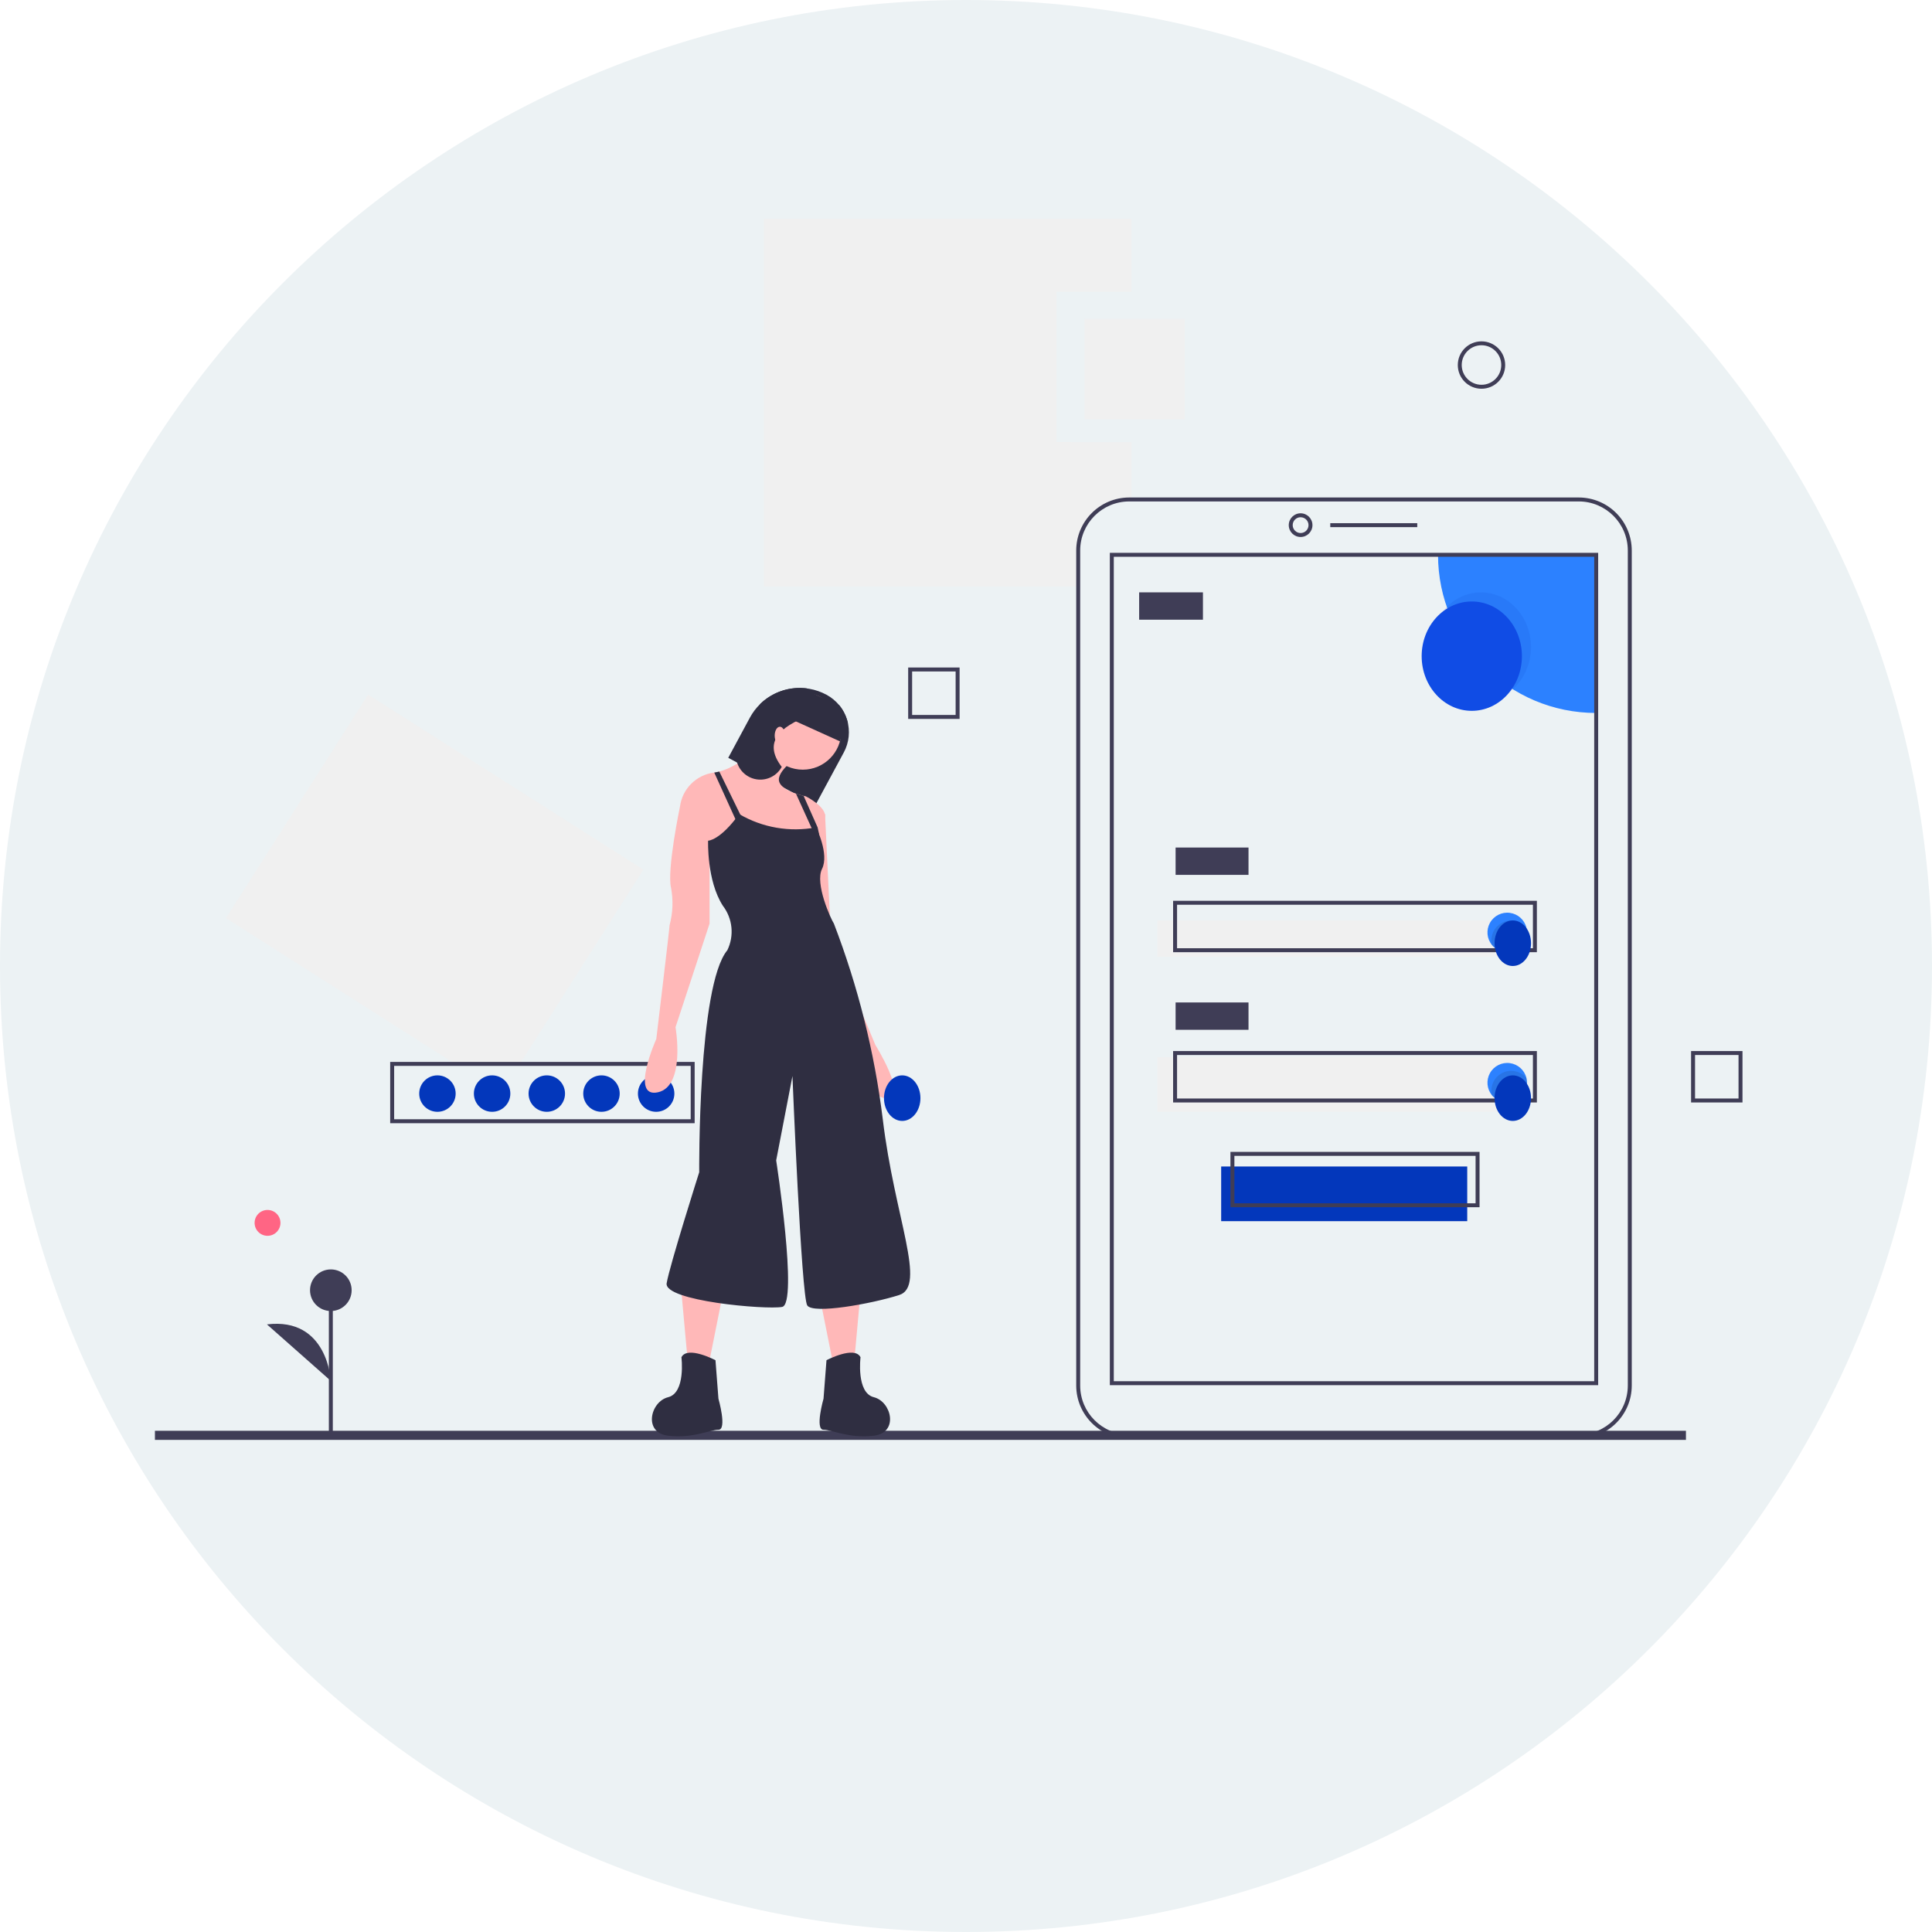
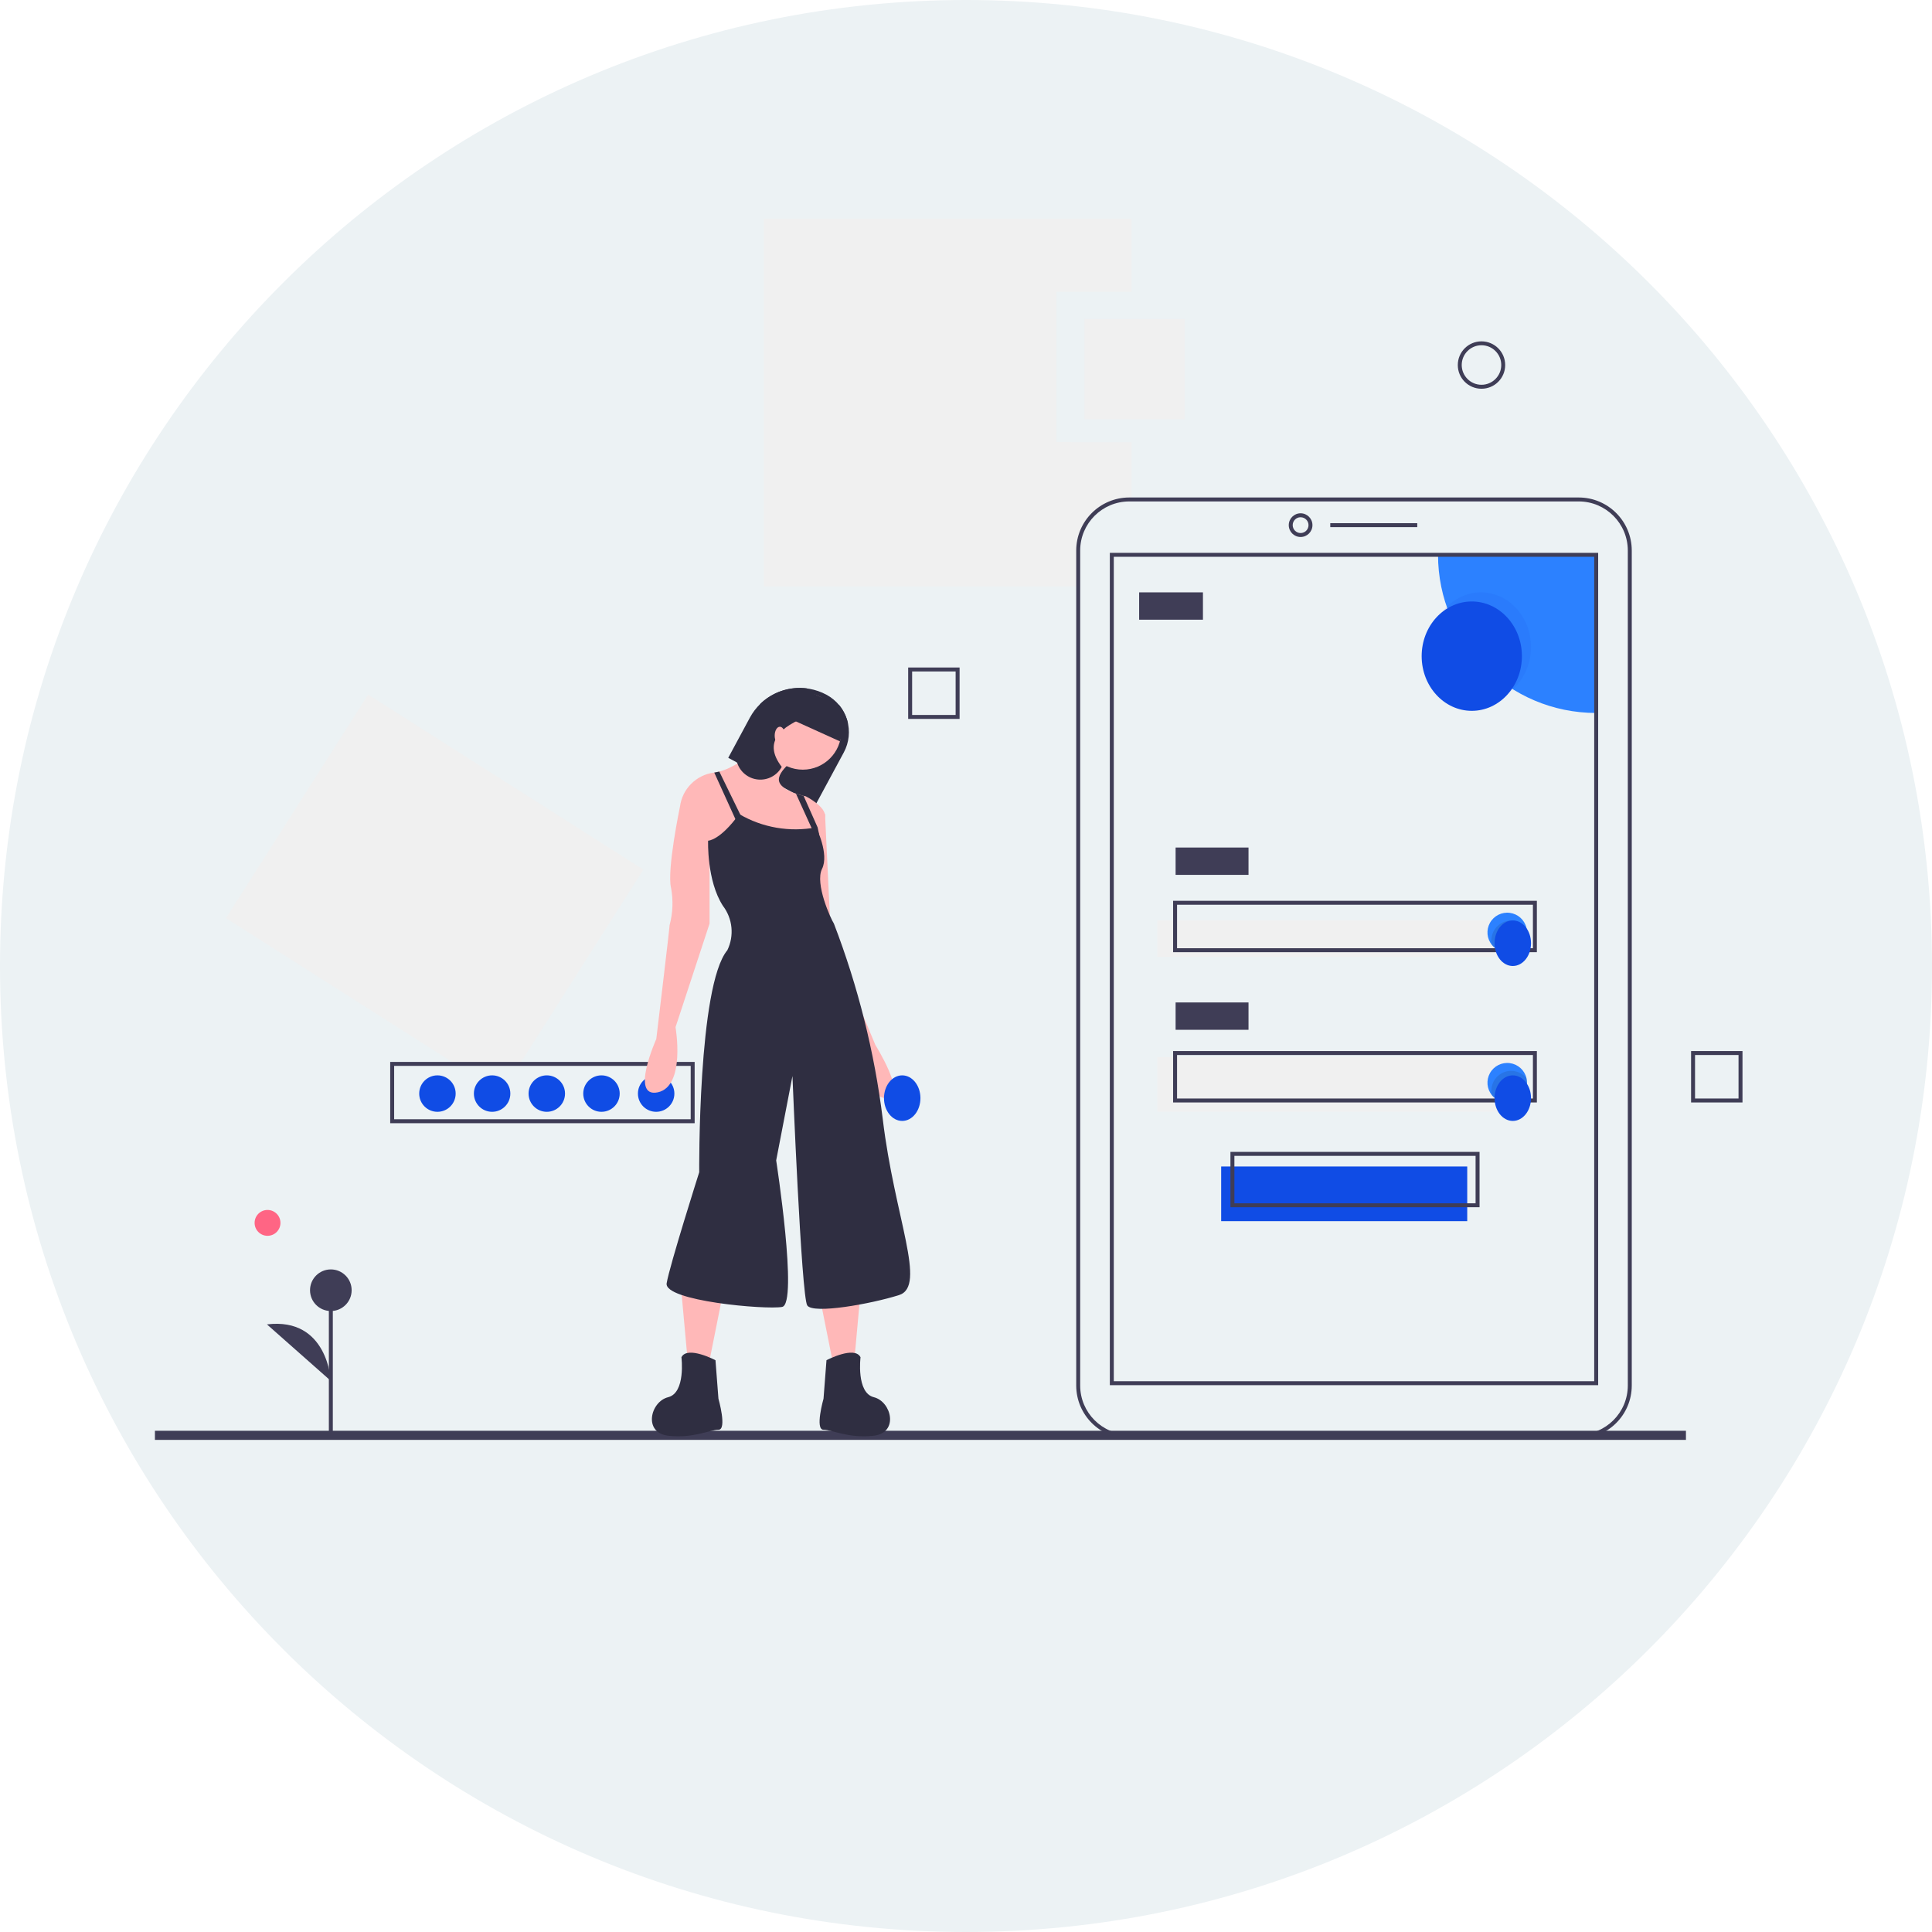
<svg xmlns="http://www.w3.org/2000/svg" width="212" height="212" viewBox="0 0 212 212">
  <g id="Group_399" data-name="Group 399" transform="translate(-517 -1997)">
    <circle id="Ellipse_220" data-name="Ellipse 220" cx="106" cy="106" r="106" transform="translate(517 1997)" fill="#ecf2f4" />
    <g id="undraw_mobile_login_ikmv" transform="translate(534 2021)">
      <path id="Path_655" data-name="Path 655" d="M68.248,281.112,81.736,259.9,51.53,240.694l-15.6,24.531,24.984,15.887Z" transform="translate(-28.136 -188.477)" fill="#f0f0f0" />
      <path id="Path_656" data-name="Path 656" d="M350.909,574.725H317.5V568h33.409Zm-32.975-.434h32.541v-5.857H317.934Z" transform="translate(-291.684 -475.474)" fill="#3f3d56" />
-       <circle id="Ellipse_240" data-name="Ellipse 240" cx="2" cy="2" r="2" transform="translate(53 94)" fill="#0337bb" />
-       <circle id="Ellipse_241" data-name="Ellipse 241" cx="2" cy="2" r="2" transform="translate(47 94)" fill="#0337bb" />
-       <circle id="Ellipse_242" data-name="Ellipse 242" cx="2" cy="2" r="2" transform="translate(41 94)" fill="#0337bb" />
-       <circle id="Ellipse_243" data-name="Ellipse 243" cx="2" cy="2" r="2" transform="translate(35 94)" fill="#0337bb" />
-       <circle id="Ellipse_244" data-name="Ellipse 244" cx="2" cy="2" r="2" transform="translate(29 94)" fill="#0337bb" />
+       <circle id="Ellipse_240" data-name="Ellipse 240" cx="2" cy="2" r="2" transform="translate(53 94)" fill="#104CE5" />
+       <circle id="Ellipse_241" data-name="Ellipse 241" cx="2" cy="2" r="2" transform="translate(47 94)" fill="#104CE5" />
+       <circle id="Ellipse_242" data-name="Ellipse 242" cx="2" cy="2" r="2" transform="translate(41 94)" fill="#104CE5" />
+       <circle id="Ellipse_243" data-name="Ellipse 243" cx="2" cy="2" r="2" transform="translate(35 94)" fill="#104CE5" />
+       <circle id="Ellipse_244" data-name="Ellipse 244" cx="2" cy="2" r="2" transform="translate(29 94)" fill="#104CE5" />
      <path id="Path_657" data-name="Path 657" d="M538.607,166.014V149.527h8.244V141.5H506.5v40.351h34.494v-3.945a5.6,5.6,0,0,1,5.6-5.6h.257v-6.291Z" transform="translate(-439.682 -141.5)" fill="#f0f0f0" />
-       <rect id="Rectangle_172" data-name="Rectangle 172" width="27" height="6" transform="translate(117 104)" fill="#0337bb" />
+       <rect id="Rectangle_172" data-name="Rectangle 172" width="27" height="6" transform="translate(117 104)" fill="#104CE5" />
      <rect id="Rectangle_173" data-name="Rectangle 173" width="40" height="4" transform="translate(110 77)" fill="#f0f0f0" />
      <rect id="Rectangle_174" data-name="Rectangle 174" width="168" height="1" transform="translate(0 133)" fill="#3f3d56" />
      <path id="Path_658" data-name="Path 658" d="M719.644,385.765H670.317a5.824,5.824,0,0,1-5.817-5.817v-91.63a5.824,5.824,0,0,1,5.817-5.817h49.326a5.824,5.824,0,0,1,5.817,5.817v91.63A5.824,5.824,0,0,1,719.644,385.765ZM670.317,282.934a5.389,5.389,0,0,0-5.383,5.383v91.63a5.389,5.389,0,0,0,5.383,5.383h49.326a5.39,5.39,0,0,0,5.383-5.383v-91.63a5.39,5.39,0,0,0-5.383-5.383Z" transform="translate(-563.405 -251.911)" fill="#3f3d56" />
      <path id="Path_659" data-name="Path 659" d="M773.3,293.1a1.3,1.3,0,1,1,1.3-1.3A1.3,1.3,0,0,1,773.3,293.1Zm0-2.169a.868.868,0,1,0,.868.868A.868.868,0,0,0,773.3,290.934Z" transform="translate(-647.583 -258.176)" fill="#3f3d56" />
      <rect id="Rectangle_175" data-name="Rectangle 175" width="9.545" height="0.434" transform="translate(128.972 33.409)" fill="#3f3d56" />
      <path id="Path_660" data-name="Path 660" d="M864.855,311.5v17.355A17.356,17.356,0,0,1,847.5,311.5Z" transform="translate(-706.704 -274.62)" fill="#2c81ff" />
      <path id="Path_661" data-name="Path 661" d="M735.085,401.833H681.5V310.5h53.585Zm-53.151-.434h52.717V310.934H681.934Z" transform="translate(-576.717 -273.837)" fill="#3f3d56" />
-       <ellipse id="Ellipse_245" data-name="Ellipse 245" cx="5.5" cy="6" rx="5.5" ry="6" transform="translate(140 41)" fill="#0337bb" opacity="0.1" />
+       <ellipse id="Ellipse_245" data-name="Ellipse 245" cx="5.5" cy="6" rx="5.5" ry="6" transform="translate(140 41)" fill="#104CE5" opacity="0.1" />
      <ellipse id="Ellipse_246" data-name="Ellipse 246" cx="5.5" cy="6" rx="5.5" ry="6" transform="translate(139 42)" fill="#104ce5" />
      <rect id="Rectangle_176" data-name="Rectangle 176" width="7" height="3" transform="translate(108 41)" fill="#3f3d56" />
      <rect id="Rectangle_177" data-name="Rectangle 177" width="8" height="3" transform="translate(112 69)" fill="#3f3d56" />
      <path id="Path_662" data-name="Path 662" d="M753.417,492.14H713.5V486.5h39.917Zm-39.483-.434h39.05v-4.773h-39.05Z" transform="translate(-601.775 -411.655)" fill="#3f3d56" />
      <rect id="Rectangle_178" data-name="Rectangle 178" width="40" height="6" transform="translate(110 92)" fill="#f0f0f0" />
      <rect id="Rectangle_179" data-name="Rectangle 179" width="8" height="3" transform="translate(112 86)" fill="#3f3d56" />
      <path id="Path_663" data-name="Path 663" d="M753.417,568.141H713.5V562.5h39.917Zm-39.483-.434h39.05v-4.773h-39.05Z" transform="translate(-601.775 -471.167)" fill="#3f3d56" />
      <path id="Path_664" data-name="Path 664" d="M769.835,619.574H742.5V613.5h27.335Zm-26.9-.434H769.4v-5.207H742.934Z" transform="translate(-624.483 -511.103)" fill="#3f3d56" />
      <path id="Path_665" data-name="Path 665" d="M876.836,494.669a2.17,2.17,0,0,1-3.842,1.382l0,0a2.169,2.169,0,1,1,3.781-1.894v0h0A2.215,2.215,0,0,1,876.836,494.669Z" transform="translate(-726.278 -416.353)" fill="#2c81ff" />
      <path id="Path_666" data-name="Path 666" d="M878.4,497.8a2.17,2.17,0,0,1-3.842,1.382l0,0a2.219,2.219,0,0,1-.061-.512,2.17,2.17,0,0,1,3.842-1.382v0h0A2.212,2.212,0,0,1,878.4,497.8Z" transform="translate(-727.847 -419.485)" opacity="0.1" />
-       <ellipse id="Ellipse_247" data-name="Ellipse 247" cx="2" cy="2.5" rx="2" ry="2.5" transform="translate(147 77)" fill="#0337bb" />
+       <ellipse id="Ellipse_247" data-name="Ellipse 247" cx="2" cy="2.5" rx="2" ry="2.5" transform="translate(147 77)" fill="#104CE5" />
      <path id="Path_667" data-name="Path 667" d="M876.836,570.669a2.17,2.17,0,0,1-3.842,1.382l0,0a2.169,2.169,0,1,1,3.781-1.894v0h0A2.216,2.216,0,0,1,876.836,570.669Z" transform="translate(-726.278 -475.865)" fill="#2c81ff" />
      <path id="Path_668" data-name="Path 668" d="M878.4,573.8a2.17,2.17,0,0,1-3.842,1.382l0,0a2.219,2.219,0,0,1-.061-.512,2.17,2.17,0,0,1,3.842-1.382h0A2.212,2.212,0,0,1,878.4,573.8Z" transform="translate(-727.847 -478.997)" opacity="0.1" />
-       <ellipse id="Ellipse_248" data-name="Ellipse 248" cx="2" cy="2.5" rx="2" ry="2.5" transform="translate(147 94)" fill="#0337bb" />
+       <ellipse id="Ellipse_248" data-name="Ellipse 248" cx="2" cy="2.5" rx="2" ry="2.5" transform="translate(147 94)" fill="#104CE5" />
      <rect id="Rectangle_180" data-name="Rectangle 180" width="11" height="11" transform="translate(102 11)" fill="#f0f0f0" />
      <path id="Path_669" data-name="Path 669" d="M860.1,208.707a2.6,2.6,0,1,1,2.6-2.6A2.6,2.6,0,0,1,860.1,208.707Zm0-4.773a2.169,2.169,0,1,0,2.169,2.169A2.169,2.169,0,0,0,860.1,203.934Z" transform="translate(-714.535 -190.05)" fill="#3f3d56" />
      <path id="Path_670" data-name="Path 670" d="M585.141,374.141H579.5V368.5h5.641Zm-5.207-.434h4.773v-4.773h-4.773Z" transform="translate(-496.845 -319.254)" fill="#3f3d56" />
      <path id="Path_671" data-name="Path 671" d="M981.141,568.141H975.5V562.5h5.641Zm-5.207-.434h4.773v-4.773h-4.773Z" transform="translate(-806.936 -471.167)" fill="#3f3d56" />
      <path id="Path_672" data-name="Path 672" d="M488.5,386.5l.968.521,3.294,1.775,5.317,2.865,3.1-5.749a4.67,4.67,0,0,0-1.9-6.332,6.2,6.2,0,0,0-7.242.983l0,0a6.21,6.21,0,0,0-1.166,1.535Z" transform="translate(-425.589 -327.345)" fill="#2f2e41" />
      <path id="Path_673" data-name="Path 673" d="M339.9,540.592l-.65,7.146-2.436.325-1.624-8.12Z" transform="translate(-262.473 -422.806)" fill="#ffb8b8" />
      <path id="Path_674" data-name="Path 674" d="M535.446,715.882s3.086-1.624,3.735-.325c0,0-.487,3.9,1.462,4.385s2.761,3.9,0,4.223-4.547-.65-5.522-.65,0-3.411,0-3.411Z" transform="translate(-461.755 -590.625)" fill="#2f2e41" />
      <path id="Path_675" data-name="Path 675" d="M266.316,540.592l.65,7.146,2.436.325,1.624-8.12Z" transform="translate(-208.541 -422.806)" fill="#ffb8b8" />
      <path id="Path_676" data-name="Path 676" d="M456.853,715.882s-3.086-1.624-3.735-.325c0,0,.487,3.9-1.462,4.385s-2.761,3.9,0,4.223,4.548-.65,5.522-.65,0-3.411,0-3.411Z" transform="translate(-395.343 -590.625)" fill="#2f2e41" />
      <circle id="Ellipse_249" data-name="Ellipse 249" cx="4.223" cy="4.223" r="4.223" transform="translate(66.87 52.01)" fill="#ffb8b8" />
      <path id="Path_677" data-name="Path 677" d="M464.067,408.989l3.411,5.36,4.06-.325,6.659.487s.629-1.257,1.142-2.48a9.61,9.61,0,0,0,.645-1.905c.162-1.137-2.111-2.274-2.111-2.274s-.089-.016-.239-.052c-.2-.047-.5-.125-.838-.239-.755-.257-1.663-.692-1.847-1.333-.325-1.137,2.111-2.761,2.111-2.761l-2.923-2.761s-2.6,3.607-5.751,4.429a5.017,5.017,0,0,1-.555.114l-.028,0A4.324,4.324,0,0,0,464.067,408.989Z" transform="translate(-406.454 -344.473)" fill="#ffb8b8" />
      <path id="Path_678" data-name="Path 678" d="M451.953,432.149l-1.786,1.462s-1.462,6.984-.974,8.933a9.226,9.226,0,0,1-.162,4.06c0,.325-1.462,12.505-1.462,12.505s-2.923,6.5.162,5.847,1.949-7.146,1.949-7.146l3.735-11.369v-9.582Z" transform="translate(-392.554 -369.095)" fill="#ffb8b8" />
      <path id="Path_679" data-name="Path 679" d="M529.1,438.138l1.3.974.65,13.642,4.872,11.693s3.573,5.684,1.3,5.847-3.735-5.847-3.735-5.847L529.1,453.242l-.65-10.881Z" transform="translate(-456.869 -373.785)" fill="#ffb8b8" />
      <path id="Path_680" data-name="Path 680" d="M465.263,442.629a12.219,12.219,0,0,0,8.445,1.462s1.462,2.923.65,4.547.974,5.522,1.3,6.009a91.009,91.009,0,0,1,5.36,21.438c1.3,10.881,4.872,18.352,1.786,19.327s-9.42,2.111-10.069,1.137-1.624-25.174-1.624-25.174l-1.786,9.257s2.436,15.754.65,16.079-12.993-.65-12.668-2.6,3.573-12.181,3.573-12.181-.162-20.464,3.086-24.361a4.663,4.663,0,0,0-.487-4.872c-1.786-2.761-1.624-7.146-1.624-7.146S463.152,445.552,465.263,442.629Z" transform="translate(-401.154 -377.301)" fill="#2f2e41" />
      <path id="Path_681" data-name="Path 681" d="M282.913,279.735l2.733,6.014.65-.325-2.828-5.8Z" transform="translate(-221.537 -218.959)" fill="#2f2e41" />
      <path id="Path_682" data-name="Path 682" d="M522.737,432.306l2.051,4.513.492-.044-.167-.768-1.538-3.463C523.377,432.5,523.072,432.42,522.737,432.306Z" transform="translate(-452.396 -369.218)" fill="#2f2e41" />
      <path id="Path_683" data-name="Path 683" d="M492.525,387.025a2.673,2.673,0,0,0,4.9.477c-2.054-2.686-.292-4.374,3.045-5.65a2.671,2.671,0,0,0-.287-2.962,6.223,6.223,0,0,0-5.092,1.676l0,0-2.371,4.4A2.66,2.66,0,0,0,492.525,387.025Z" transform="translate(-428.644 -327.35)" fill="#2f2e41" />
      <ellipse id="Ellipse_250" data-name="Ellipse 250" cx="0.568" cy="0.974" rx="0.568" ry="0.974" transform="translate(68.007 55.746)" fill="#ffb8b8" />
      <path id="Path_684" data-name="Path 684" d="M522.408,383.875l4.882,2.212.895-1.975a4.677,4.677,0,0,0-.942-1.97l-3.36-1.522Z" transform="translate(-452.139 -328.745)" fill="#2f2e41" />
-       <ellipse id="Ellipse_251" data-name="Ellipse 251" cx="2" cy="2.5" rx="2" ry="2.5" transform="translate(80 94)" fill="#0337bb" />
+       <ellipse id="Ellipse_251" data-name="Ellipse 251" cx="2" cy="2.5" rx="2" ry="2.5" transform="translate(80 94)" fill="#104CE5" />
      <circle id="Ellipse_252" data-name="Ellipse 252" cx="1.418" cy="1.418" r="1.418" transform="translate(10.938 108.77)" fill="#ff6584" />
      <rect id="Rectangle_181" data-name="Rectangle 181" width="0.434" height="16.143" transform="translate(19.086 117.577)" fill="#3f3d56" />
      <circle id="Ellipse_253" data-name="Ellipse 253" cx="2.283" cy="2.283" r="2.283" transform="translate(17.02 115.294)" fill="#3f3d56" />
      <path id="Path_685" data-name="Path 685" d="M262.167,706.721s-.326-7.014-7.012-6.2" transform="translate(-242.864 -579.195)" fill="#3f3d56" />
    </g>
  </g>
</svg>
